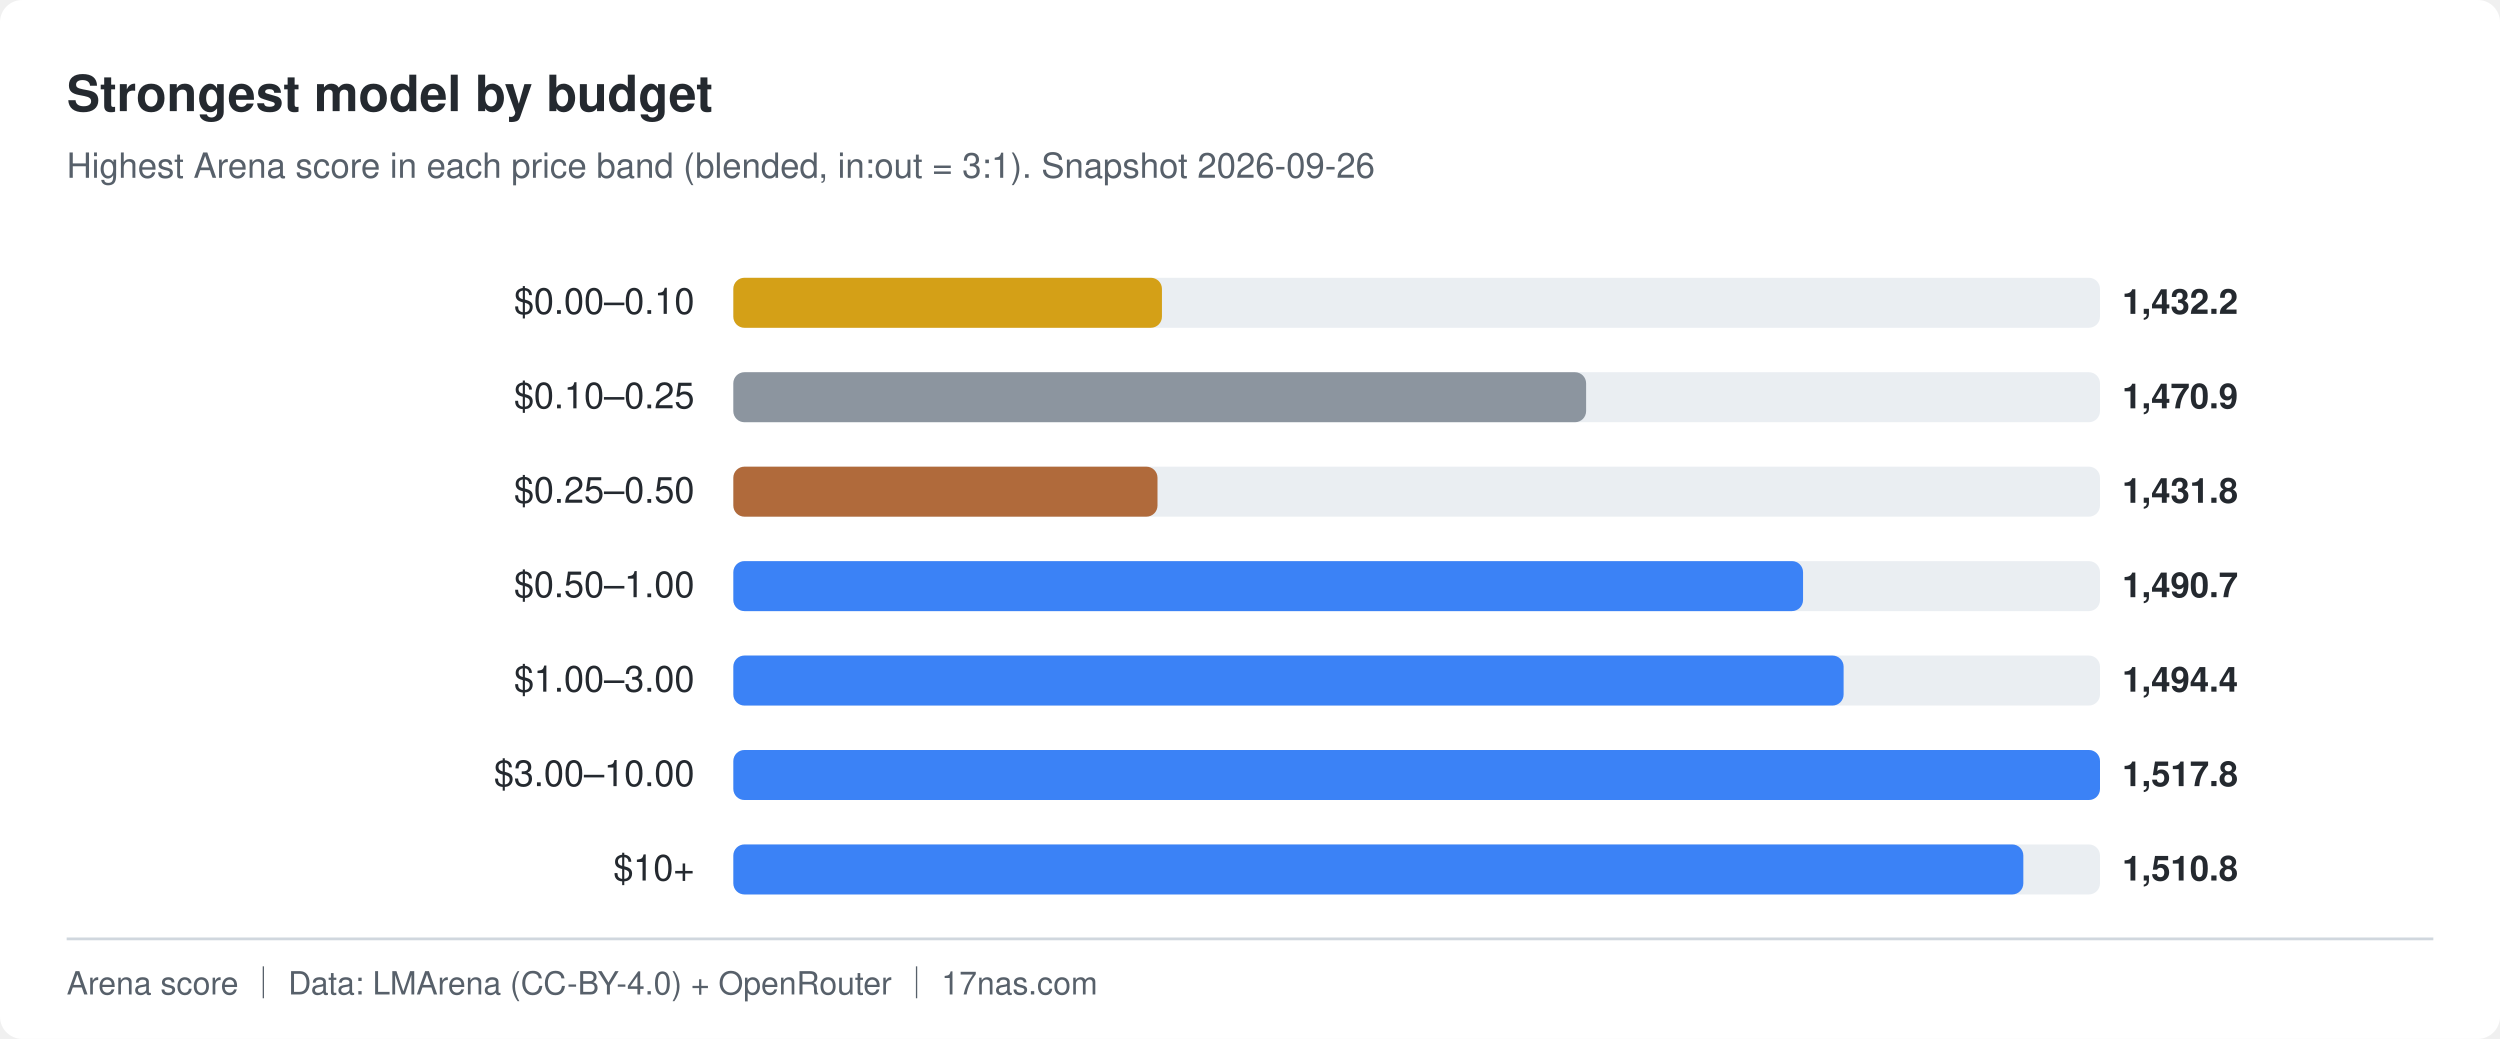
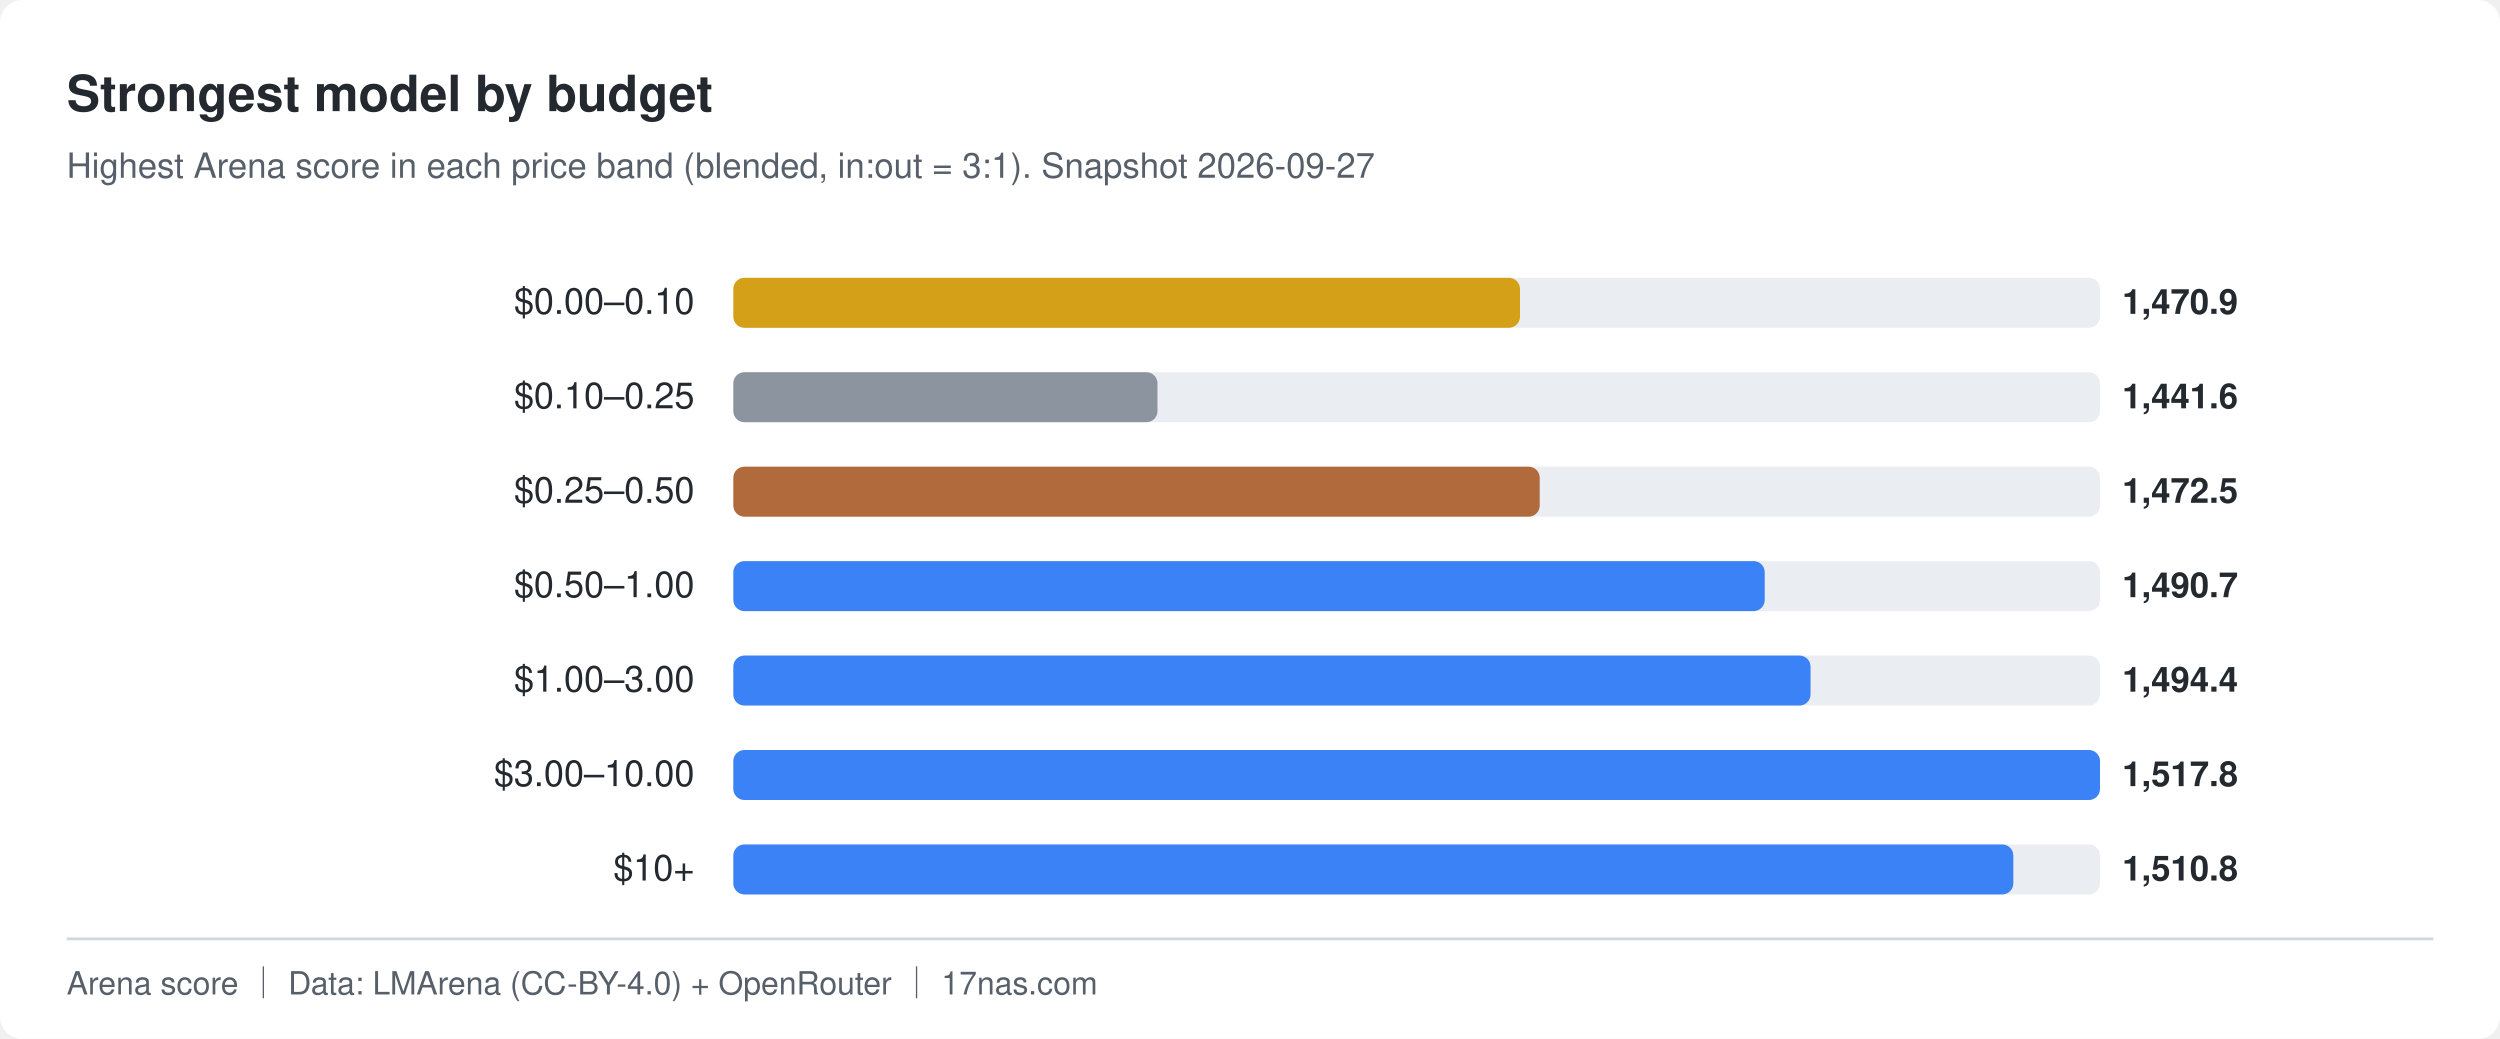
<svg xmlns="http://www.w3.org/2000/svg" width="900" height="374" viewBox="0 0 900 374" role="img" aria-label="Strongest model by budget">
  <style>
    .bg { fill: #ffffff; }
    .fg { fill: #24292f; }
    .muted { fill: #57606a; }
    .track { fill: #eaeef2; }
    .axis { stroke: #d0d7de; }
    @media (prefers-color-scheme: dark) {
      .bg { fill: #0d1117; }
      .fg { fill: #e6edf3; }
      .muted { fill: #8b949e; }
      .track { fill: #21262d; }
      .axis { stroke: #30363d; }
    }
  </style>
  <rect class="bg" x="0" y="0" width="900" height="374" rx="8" />
  <text class="fg" x="24" y="40" font-family="-apple-system,BlinkMacSystemFont,Segoe UI,Helvetica,Arial,sans-serif" font-size="18" font-weight="600">Strongest model by budget</text>
-   <text class="muted" x="24" y="64" font-family="-apple-system,BlinkMacSystemFont,Segoe UI,Helvetica,Arial,sans-serif" font-size="12.5">Highest Arena score in each price band (blended, in:out = 3:1). Snapshot 2026-09-26</text>
+   <text class="muted" x="24" y="64" font-family="-apple-system,BlinkMacSystemFont,Segoe UI,Helvetica,Arial,sans-serif" font-size="12.5">Highest Arena score in each price band (blended, in:out = 3:1). Snapshot 2026-09-27</text>
  <text class="fg" x="250" y="113" text-anchor="end" font-family="-apple-system,BlinkMacSystemFont,Segoe UI,Helvetica,Arial,sans-serif" font-size="13">$0.00–0.10</text>
  <rect class="track" x="264" y="100" width="492" height="18" rx="4" />
-   <rect x="264" y="100" width="154.3" height="18" rx="4" fill="#d4a017" />
-   <text class="fg" x="764" y="113" font-family="-apple-system,BlinkMacSystemFont,Segoe UI,Helvetica,Arial,sans-serif" font-size="12.5" font-weight="600">1,432.2</text>
+   <rect x="264" y="100" width="283.2" height="18" rx="4" fill="#d4a017" />
+   <text class="fg" x="764" y="113" font-family="-apple-system,BlinkMacSystemFont,Segoe UI,Helvetica,Arial,sans-serif" font-size="12.5" font-weight="600">1,470.9</text>
  <text class="fg" x="250" y="147" text-anchor="end" font-family="-apple-system,BlinkMacSystemFont,Segoe UI,Helvetica,Arial,sans-serif" font-size="13">$0.10–0.25</text>
  <rect class="track" x="264" y="134" width="492" height="18" rx="4" />
-   <rect x="264" y="134" width="307.0" height="18" rx="4" fill="#8c959f" />
-   <text class="fg" x="764" y="147" font-family="-apple-system,BlinkMacSystemFont,Segoe UI,Helvetica,Arial,sans-serif" font-size="12.5" font-weight="600">1,470.9</text>
+   <rect x="264" y="134" width="152.7" height="18" rx="4" fill="#8c959f" />
+   <text class="fg" x="764" y="147" font-family="-apple-system,BlinkMacSystemFont,Segoe UI,Helvetica,Arial,sans-serif" font-size="12.5" font-weight="600">1,441.6</text>
  <text class="fg" x="250" y="181" text-anchor="end" font-family="-apple-system,BlinkMacSystemFont,Segoe UI,Helvetica,Arial,sans-serif" font-size="13">$0.25–0.50</text>
  <rect class="track" x="264" y="168" width="492" height="18" rx="4" />
-   <rect x="264" y="168" width="152.7" height="18" rx="4" fill="#b06a3b" />
-   <text class="fg" x="764" y="181" font-family="-apple-system,BlinkMacSystemFont,Segoe UI,Helvetica,Arial,sans-serif" font-size="12.5" font-weight="600">1,431.8</text>
+   <rect x="264" y="168" width="290.3" height="18" rx="4" fill="#b06a3b" />
+   <text class="fg" x="764" y="181" font-family="-apple-system,BlinkMacSystemFont,Segoe UI,Helvetica,Arial,sans-serif" font-size="12.5" font-weight="600">1,472.5</text>
  <text class="fg" x="250" y="215" text-anchor="end" font-family="-apple-system,BlinkMacSystemFont,Segoe UI,Helvetica,Arial,sans-serif" font-size="13">$0.50–1.00</text>
  <rect class="track" x="264" y="202" width="492" height="18" rx="4" />
-   <rect x="264" y="202" width="385.1" height="18" rx="4" fill="#3b82f6" />
+   <rect x="264" y="202" width="371.3" height="18" rx="4" fill="#3b82f6" />
  <text class="fg" x="764" y="215" font-family="-apple-system,BlinkMacSystemFont,Segoe UI,Helvetica,Arial,sans-serif" font-size="12.5" font-weight="600">1,490.7</text>
  <text class="fg" x="250" y="249" text-anchor="end" font-family="-apple-system,BlinkMacSystemFont,Segoe UI,Helvetica,Arial,sans-serif" font-size="13">$1.00–3.00</text>
  <rect class="track" x="264" y="236" width="492" height="18" rx="4" />
-   <rect x="264" y="236" width="399.7" height="18" rx="4" fill="#3b82f6" />
+   <rect x="264" y="236" width="387.8" height="18" rx="4" fill="#3b82f6" />
  <text class="fg" x="764" y="249" font-family="-apple-system,BlinkMacSystemFont,Segoe UI,Helvetica,Arial,sans-serif" font-size="12.5" font-weight="600">1,494.4</text>
  <text class="fg" x="250" y="283" text-anchor="end" font-family="-apple-system,BlinkMacSystemFont,Segoe UI,Helvetica,Arial,sans-serif" font-size="13">$3.00–10.00</text>
  <rect class="track" x="264" y="270" width="492" height="18" rx="4" />
  <rect x="264" y="270" width="492.0" height="18" rx="4" fill="#3b82f6" />
  <text class="fg" x="764" y="283" font-family="-apple-system,BlinkMacSystemFont,Segoe UI,Helvetica,Arial,sans-serif" font-size="12.5" font-weight="600">1,517.8</text>
  <text class="fg" x="250" y="317" text-anchor="end" font-family="-apple-system,BlinkMacSystemFont,Segoe UI,Helvetica,Arial,sans-serif" font-size="13">$10+</text>
  <rect class="track" x="264" y="304" width="492" height="18" rx="4" />
-   <rect x="264" y="304" width="464.4" height="18" rx="4" fill="#3b82f6" />
+   <rect x="264" y="304" width="460.8" height="18" rx="4" fill="#3b82f6" />
  <text class="fg" x="764" y="317" font-family="-apple-system,BlinkMacSystemFont,Segoe UI,Helvetica,Arial,sans-serif" font-size="12.5" font-weight="600">1,510.8</text>
  <line class="axis" x1="24" y1="338" x2="876" y2="338" stroke-width="1" />
  <text class="muted" x="24" y="358" font-family="-apple-system,BlinkMacSystemFont,Segoe UI,Helvetica,Arial,sans-serif" font-size="11.5">Arena score ｜ Data: LMArena (CC-BY-4.0) + OpenRouter ｜ 17nas.com</text>
</svg>
